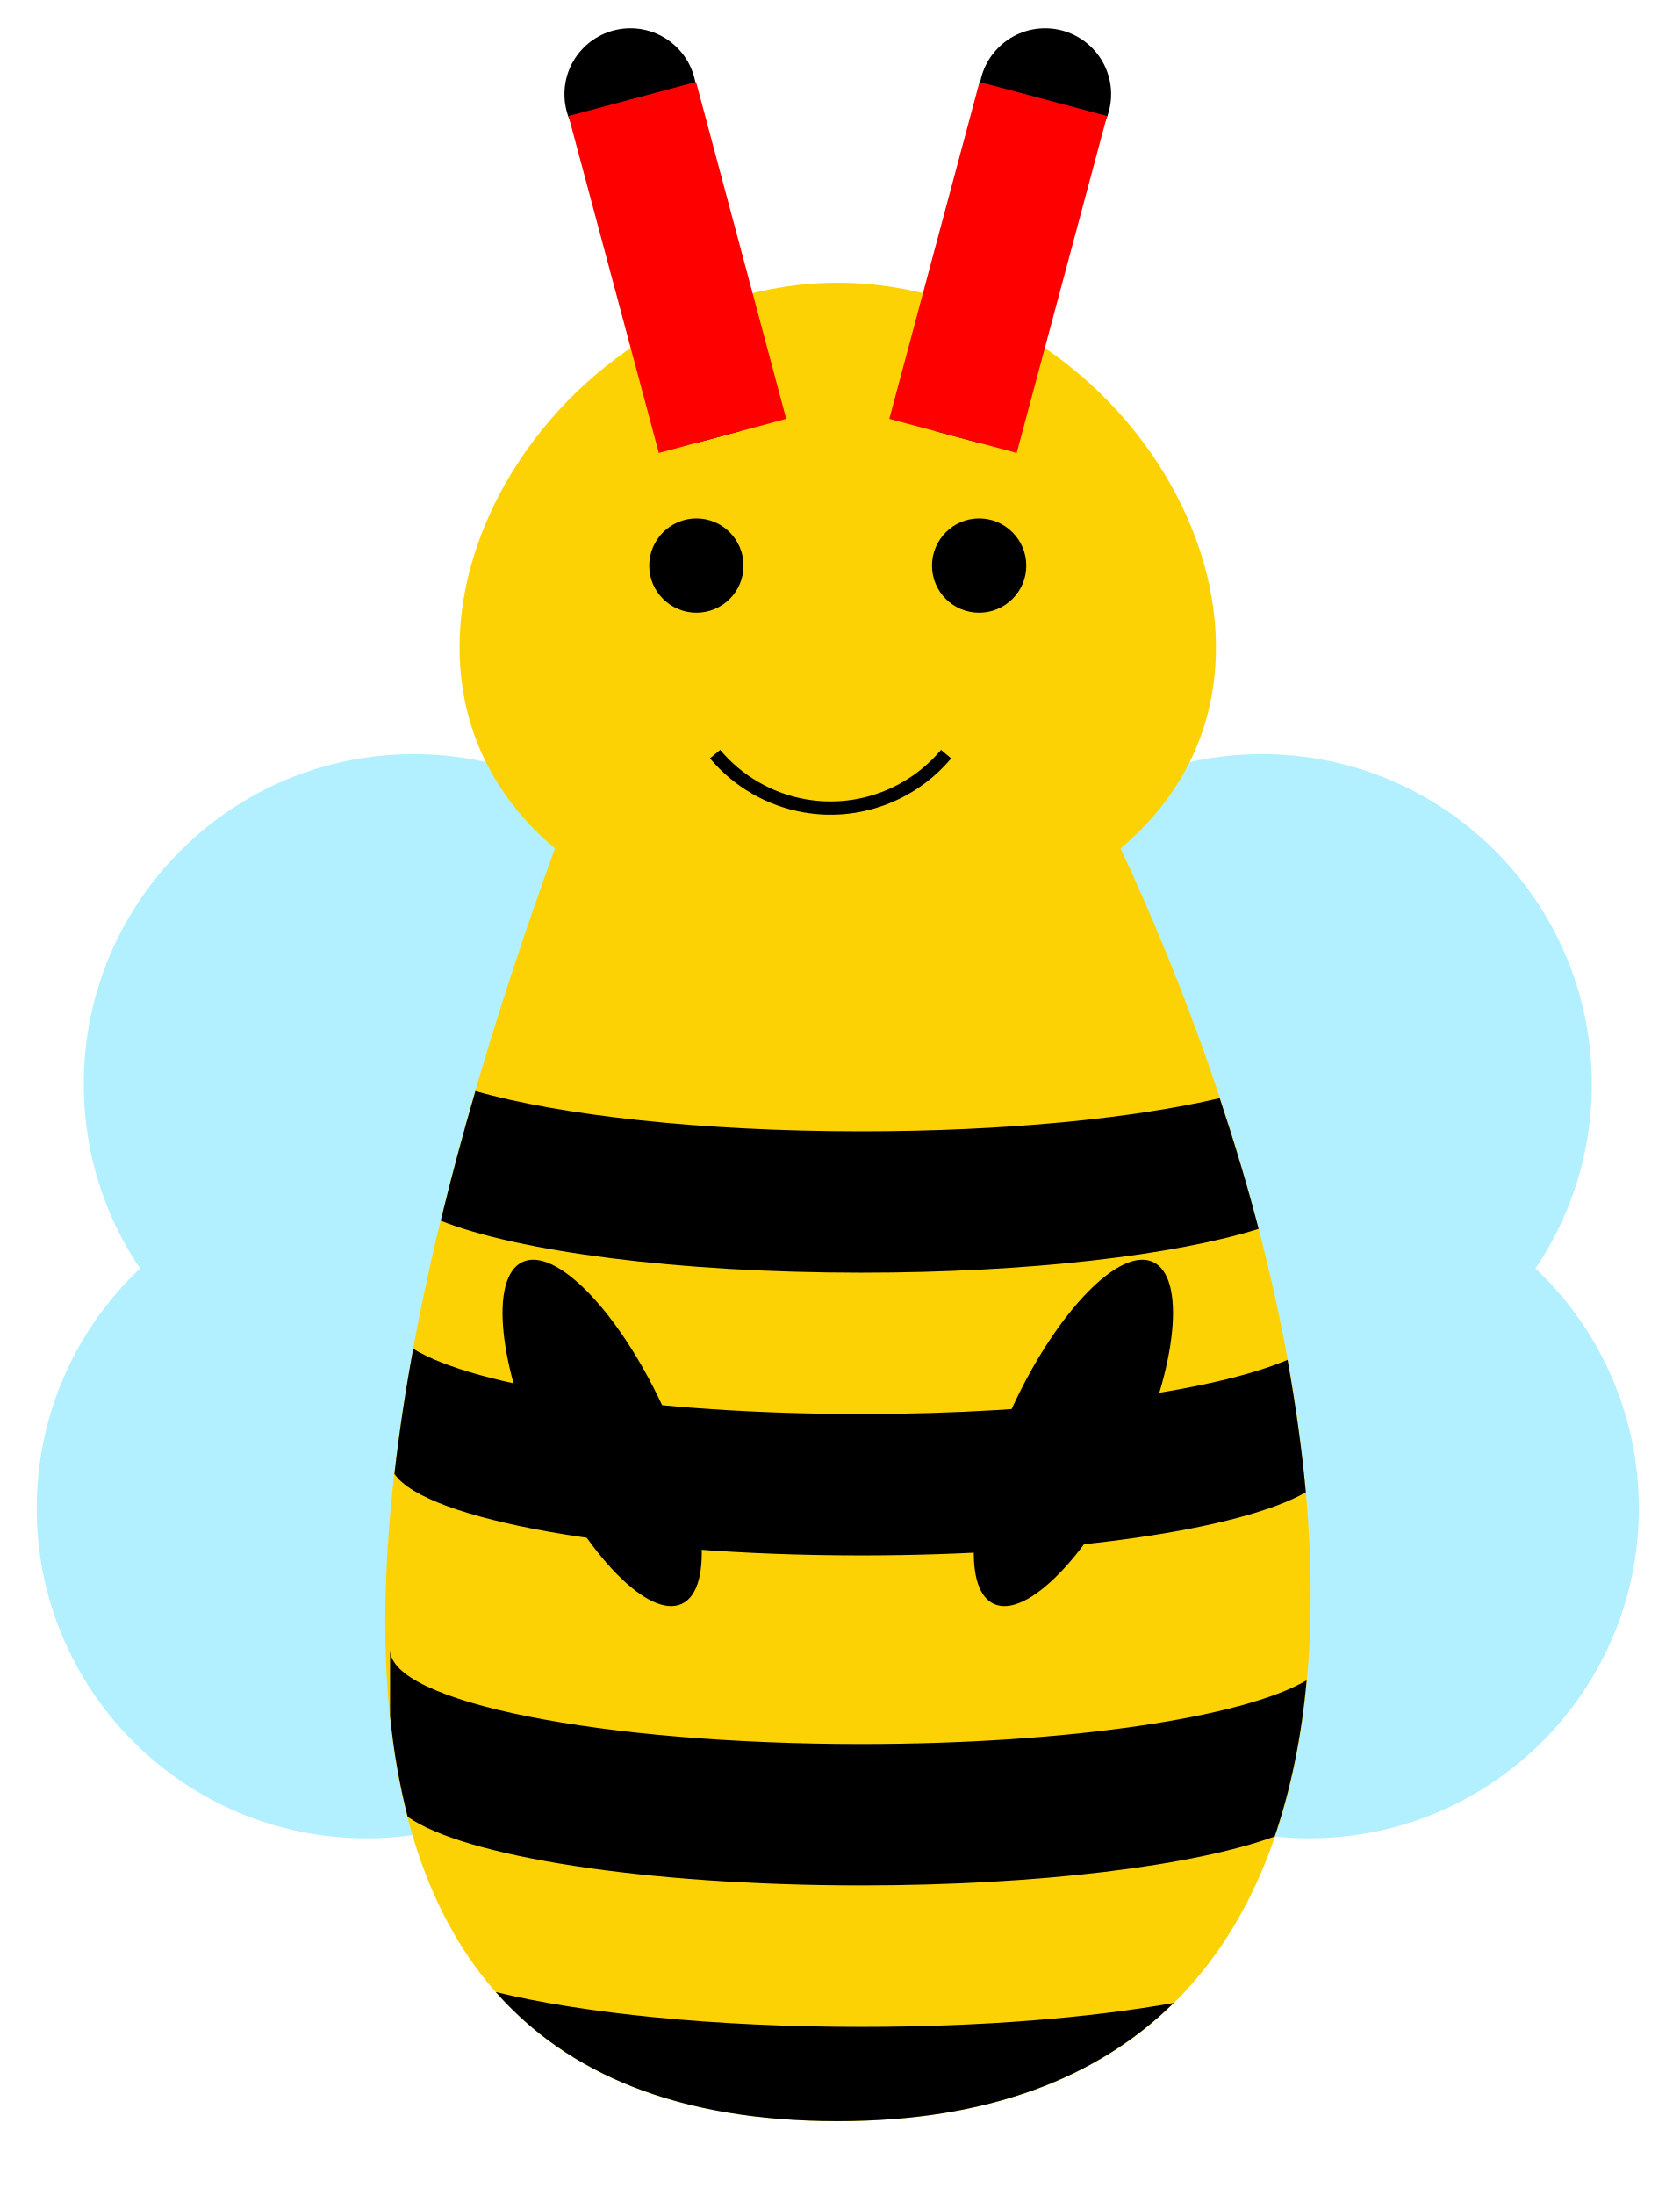
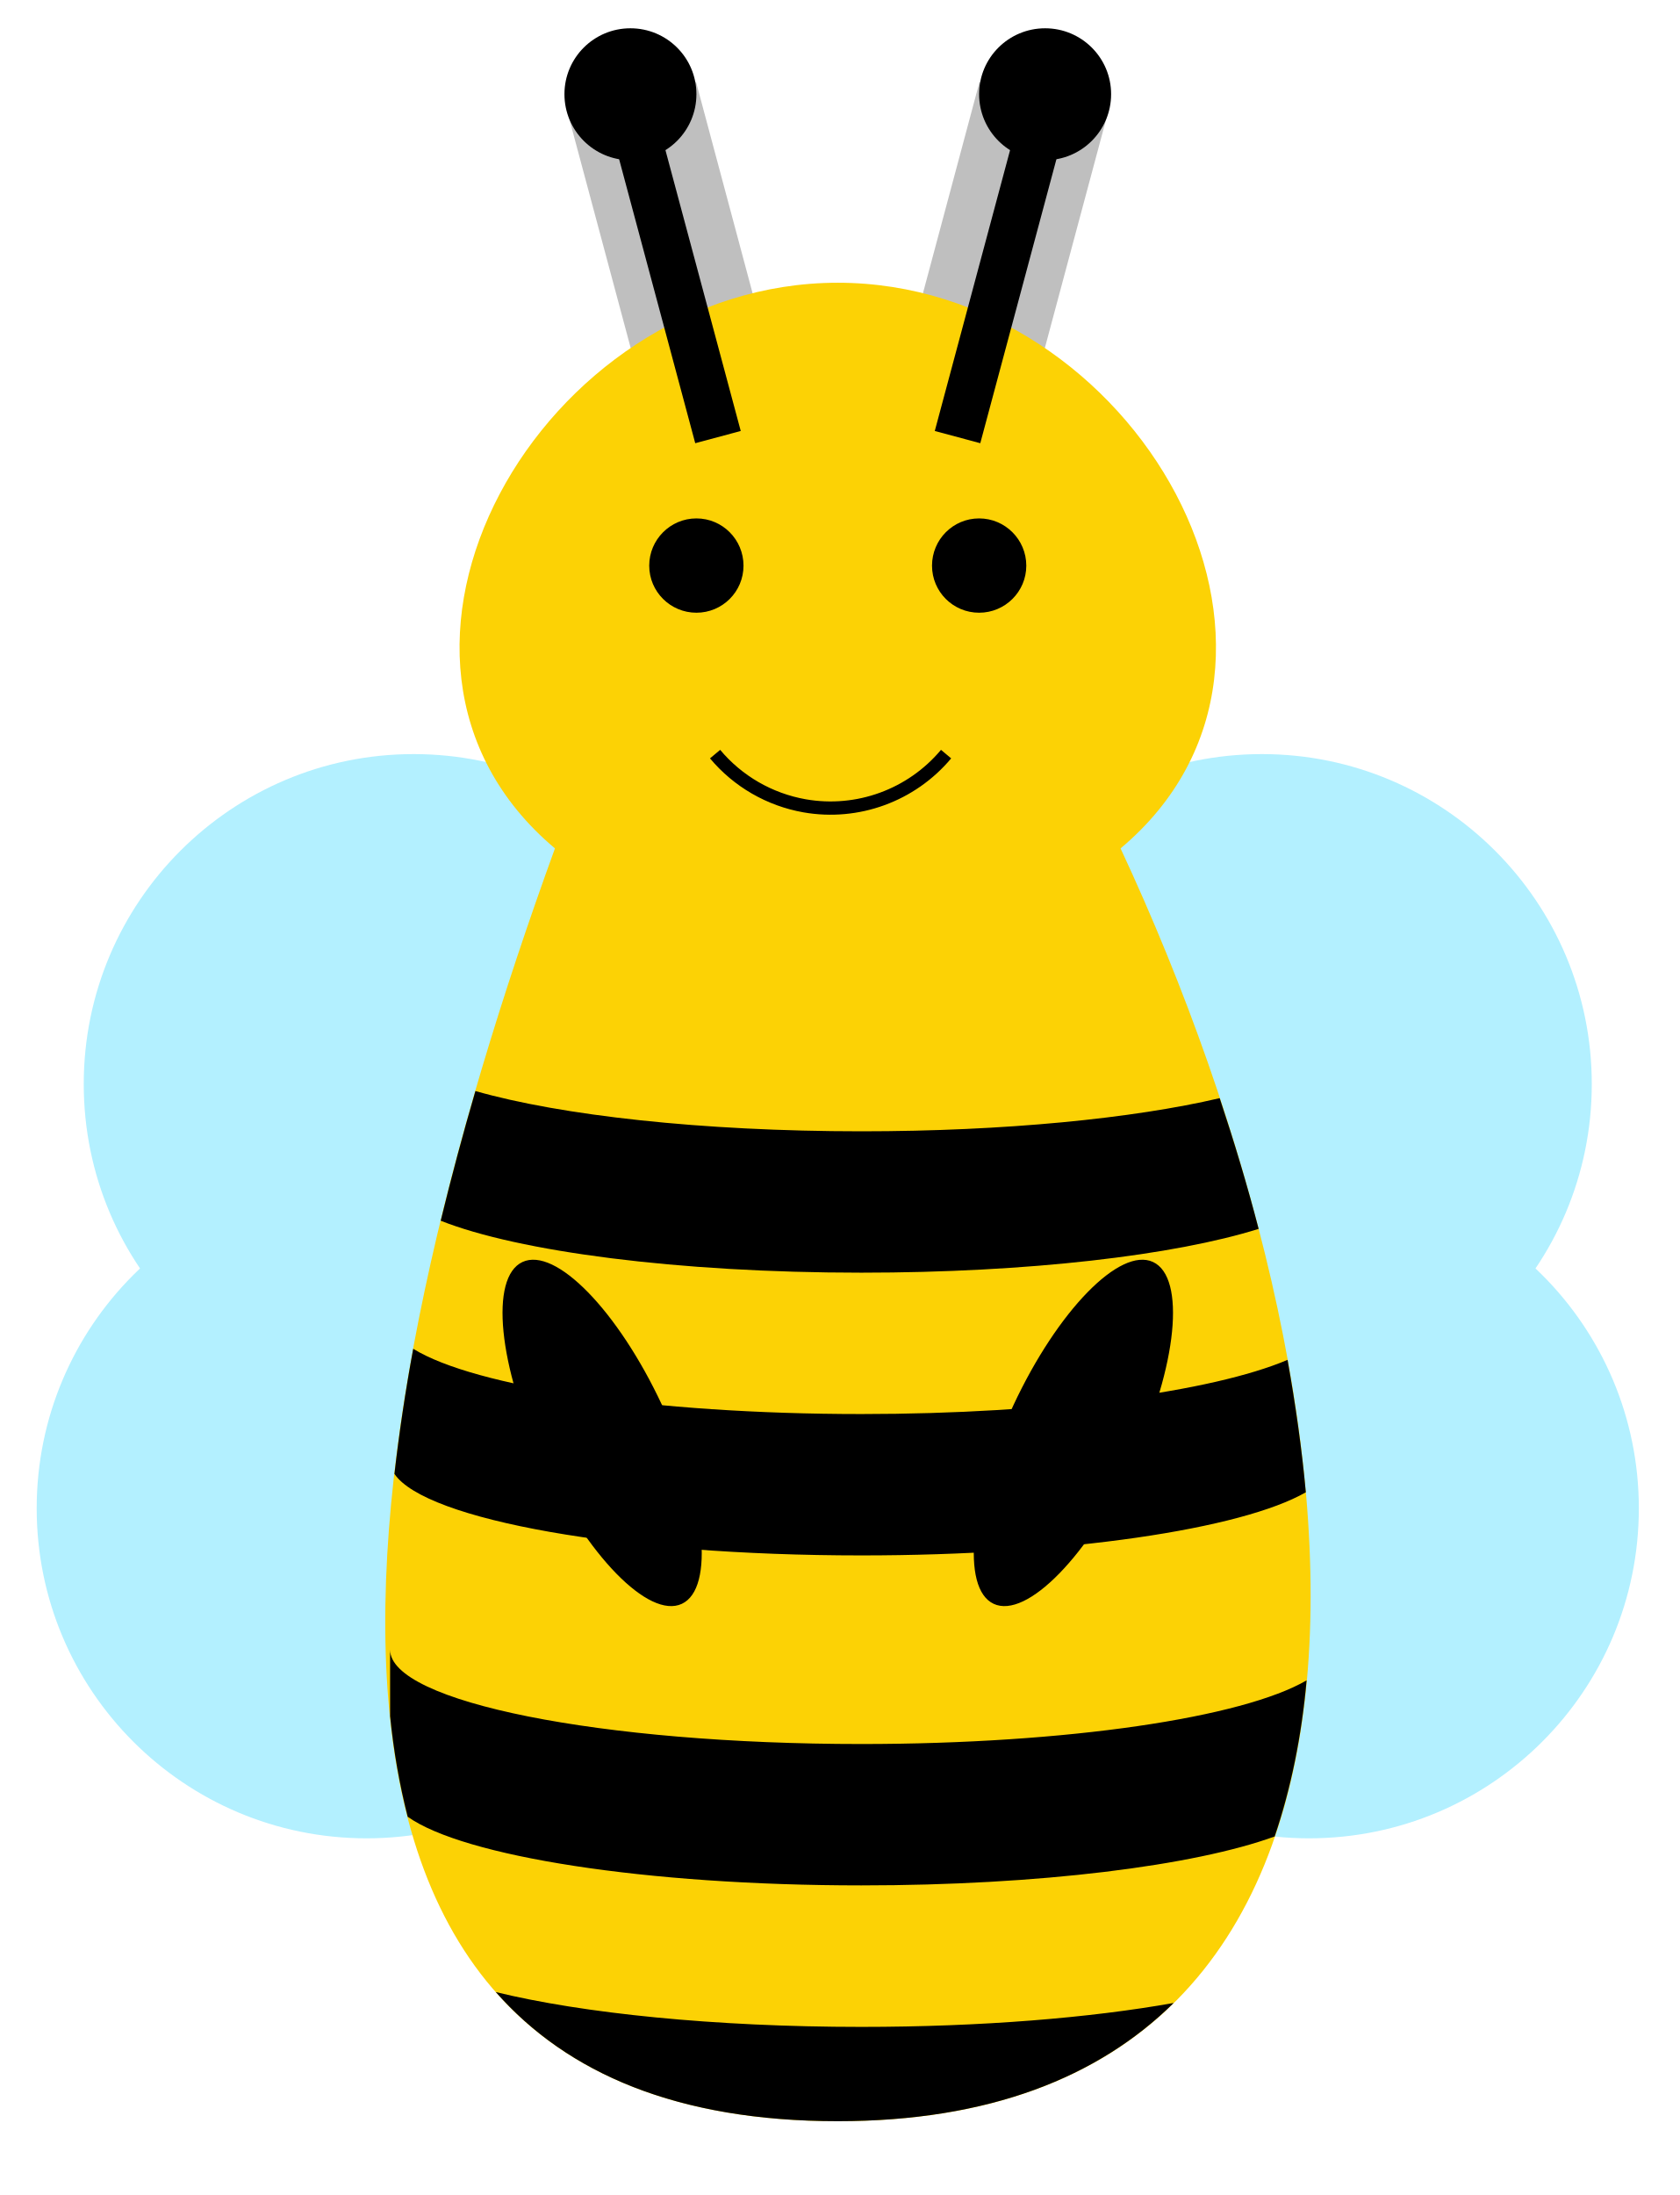
<svg xmlns="http://www.w3.org/2000/svg" width="49.89" height="65.196" viewBox="0 0 49.89 65.196">
+   <path fill-rule="nonzero" fill="rgb(75%, 75%, 75%)" fill-opacity="1" d="M 19.574 13.453 L 16.891 3.445 L 20.68 2.434 L 23.359 12.441 Z M 19.574 13.453 " />
+   <path fill-rule="nonzero" fill="rgb(75%, 75%, 75%)" fill-opacity="1" d="M 30.207 13.453 L 32.891 3.445 L 29.102 2.434 L 26.422 12.441 Z M 30.207 13.453 " />
  <path fill-rule="nonzero" fill="rgb(70%, 93.999%, 100%)" fill-opacity="1" d="M 47.293 32.199 C 47.293 26.789 42.902 22.398 37.492 22.398 C 32.078 22.398 27.691 26.789 27.691 32.199 C 27.691 37.613 32.078 42 37.492 42 C 42.902 42 47.293 37.613 47.293 32.199 Z M 48.691 44.801 C 48.691 39.387 44.305 35 38.891 35 C 33.48 35 29.09 39.387 29.09 44.801 C 29.09 50.215 33.48 54.602 38.891 54.602 C 44.305 54.602 48.691 50.215 48.691 44.801 Z M 48.691 44.801 " />
  <path fill-rule="nonzero" fill="rgb(70%, 93.999%, 100%)" fill-opacity="1" d="M 22.09 32.199 C 22.09 26.789 17.703 22.398 12.289 22.398 C 6.879 22.398 2.488 26.789 2.488 32.199 C 2.488 37.613 6.879 42 12.289 42 C 17.703 42 22.09 37.613 22.09 32.199 Z M 20.691 44.801 C 20.691 39.387 16.305 35 10.891 35 C 5.477 35 1.09 39.387 1.09 44.801 C 1.09 50.215 5.477 54.602 10.891 54.602 C 16.305 54.602 20.691 50.215 20.691 44.801 Z M 20.691 44.801 " />
  <path fill-rule="nonzero" fill="rgb(98.941%, 82.312%, 2.116%)" fill-opacity="1" d="M 24.891 8.398 C 16.066 8.398 9.73 19.527 16.488 25.199 C 10.27 42.289 6.707 63.004 24.891 63.004 C 43.074 63.004 40.977 41.68 33.293 25.199 C 40.051 19.527 33.715 8.398 24.891 8.398 Z M 24.891 8.398 " />
  <path fill-rule="nonzero" fill="rgb(0%, 0%, 0%)" fill-opacity="1" d="M 14.125 32.406 C 13.75 33.691 13.406 34.977 13.094 36.258 C 15.398 37.172 20.121 37.801 25.59 37.801 C 30.559 37.801 34.91 37.281 37.395 36.5 C 37.059 35.207 36.668 33.91 36.238 32.617 C 33.672 33.219 29.859 33.602 25.59 33.602 C 20.844 33.602 16.656 33.129 14.125 32.406 Z M 12.277 40.062 C 12.043 41.324 11.859 42.562 11.719 43.777 C 12.641 45.145 18.496 46.199 25.59 46.199 C 31.703 46.199 36.891 45.418 38.797 44.324 C 38.68 43.039 38.492 41.723 38.254 40.391 C 36.016 41.34 31.195 42 25.59 42 C 19.367 42 14.098 41.188 12.277 40.062 Z M 11.59 49 L 11.59 50.969 C 11.695 52.016 11.871 53.016 12.113 53.961 C 13.766 55.137 19.172 56 25.59 56 C 30.887 56 35.488 55.414 37.871 54.547 C 38.355 53.121 38.672 51.57 38.82 49.91 C 36.93 51.012 31.73 51.801 25.59 51.801 C 17.859 51.801 11.59 50.551 11.59 49 Z M 14.73 59.168 C 16.852 61.578 20.121 63.004 24.891 63.004 C 29.379 63.004 32.633 61.699 34.871 59.492 C 32.398 59.934 29.156 60.203 25.59 60.203 C 21.207 60.203 17.301 59.797 14.73 59.168 Z M 14.73 59.168 " />
  <path fill-rule="nonzero" fill="rgb(0%, 0%, 0%)" fill-opacity="1" d="M 22.09 16.801 C 22.09 16.027 21.465 15.398 20.691 15.398 C 19.918 15.398 19.289 16.027 19.289 16.801 C 19.289 17.574 19.918 18.199 20.691 18.199 C 21.465 18.199 22.09 17.574 22.09 16.801 Z M 22.09 16.801 " />
  <path fill-rule="nonzero" fill="rgb(0%, 0%, 0%)" fill-opacity="1" d="M 30.492 16.801 C 30.492 16.027 29.863 15.398 29.09 15.398 C 28.316 15.398 27.691 16.027 27.691 16.801 C 27.691 17.574 28.316 18.199 29.09 18.199 C 29.863 18.199 30.492 17.574 30.492 16.801 Z M 30.492 16.801 " />
  <path fill-rule="nonzero" fill="rgb(0%, 0%, 0%)" fill-opacity="1" d="M 19.668 41.73 C 18.359 38.93 16.504 37.027 15.523 37.484 C 14.543 37.941 14.805 40.586 16.113 43.391 C 17.422 46.191 19.277 48.094 20.258 47.637 C 21.238 47.18 20.973 44.535 19.668 41.73 Z M 19.668 41.73 " />
  <path fill-rule="nonzero" fill="rgb(0%, 0%, 0%)" fill-opacity="1" d="M 33.668 43.391 C 34.977 40.586 35.238 37.941 34.258 37.484 C 33.277 37.027 31.422 38.93 30.113 41.73 C 28.809 44.535 28.543 47.18 29.523 47.637 C 30.504 48.094 32.359 46.191 33.668 43.391 Z M 33.668 43.391 " />
  <path fill="none" stroke-width="0.399" stroke-linecap="butt" stroke-linejoin="miter" stroke="rgb(0%, 0%, 0%)" stroke-opacity="1" stroke-miterlimit="10" d="M 3.258 45.356 C 2.218 44.115 0.593 43.521 -1.001 43.802 C -2.052 43.988 -3.005 44.538 -3.69 45.356 " transform="matrix(0.987818, 0, 0, -0.987818, 24.89067, 67.20226)" />
  <path fill-rule="nonzero" fill="rgb(0%, 0%, 0%)" fill-opacity="1" d="M 20.656 13.164 L 17.973 3.156 L 19.324 2.793 L 22.008 12.801 Z M 20.656 13.164 " />
  <path fill-rule="nonzero" fill="rgb(0%, 0%, 0%)" fill-opacity="1" d="M 29.125 13.164 L 31.809 3.156 L 30.457 2.793 L 27.773 12.801 Z M 29.125 13.164 " />
  <path fill-rule="nonzero" fill="rgb(0%, 0%, 0%)" fill-opacity="1" d="M 20.691 2.797 C 20.691 1.715 19.812 0.84 18.73 0.84 C 17.648 0.84 16.77 1.715 16.77 2.797 C 16.77 3.883 17.648 4.758 18.73 4.758 C 19.812 4.758 20.691 3.883 20.691 2.797 Z M 20.691 2.797 " />
  <path fill-rule="nonzero" fill="rgb(0%, 0%, 0%)" fill-opacity="1" d="M 33.012 2.797 C 33.012 1.715 32.133 0.84 31.051 0.84 C 29.969 0.84 29.09 1.715 29.09 2.797 C 29.09 3.883 29.969 4.758 31.051 4.758 C 32.133 4.758 33.012 3.883 33.012 2.797 Z M 33.012 2.797 " />
-   <path fill-rule="nonzero" fill="rgb(100%, 0%, 0%)" fill-opacity="1" d="M 19.574 13.453 L 16.891 3.445 L 20.68 2.434 L 23.359 12.441 Z M 19.574 13.453 " />
-   <path fill-rule="nonzero" fill="rgb(100%, 0%, 0%)" fill-opacity="1" d="M 30.207 13.453 L 32.891 3.445 L 29.102 2.434 L 26.422 12.441 Z M 30.207 13.453 " />
</svg>
